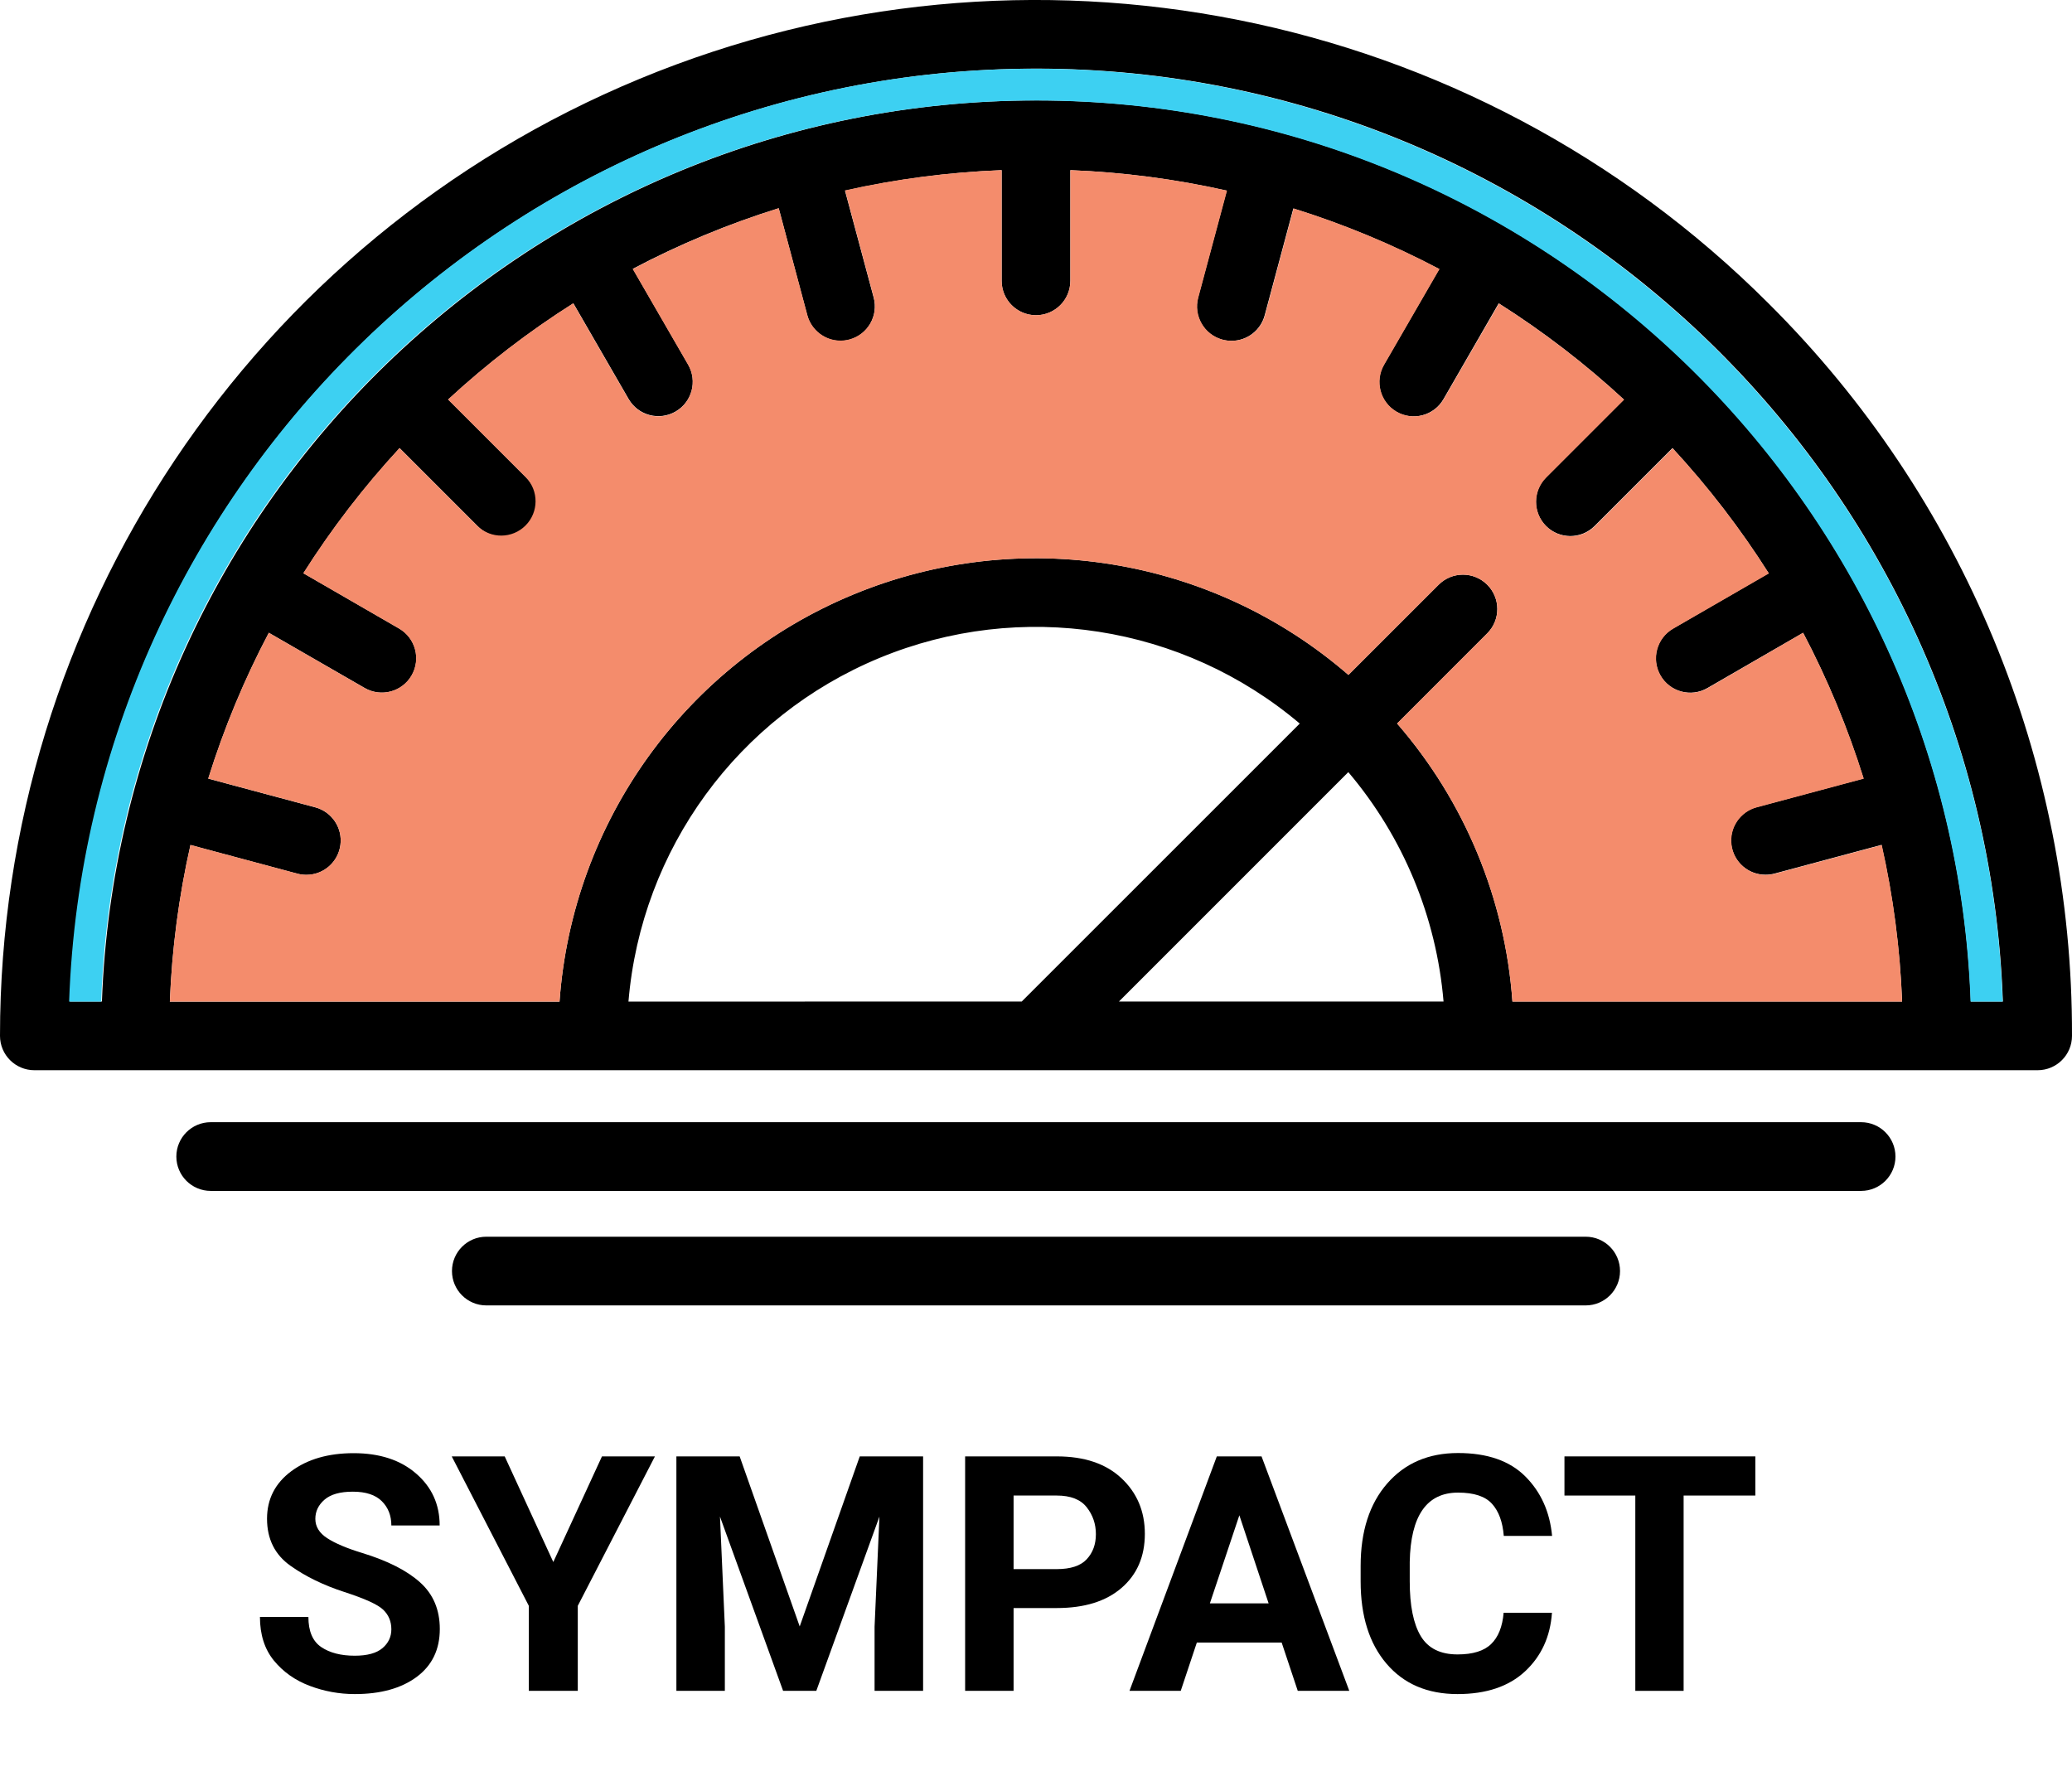
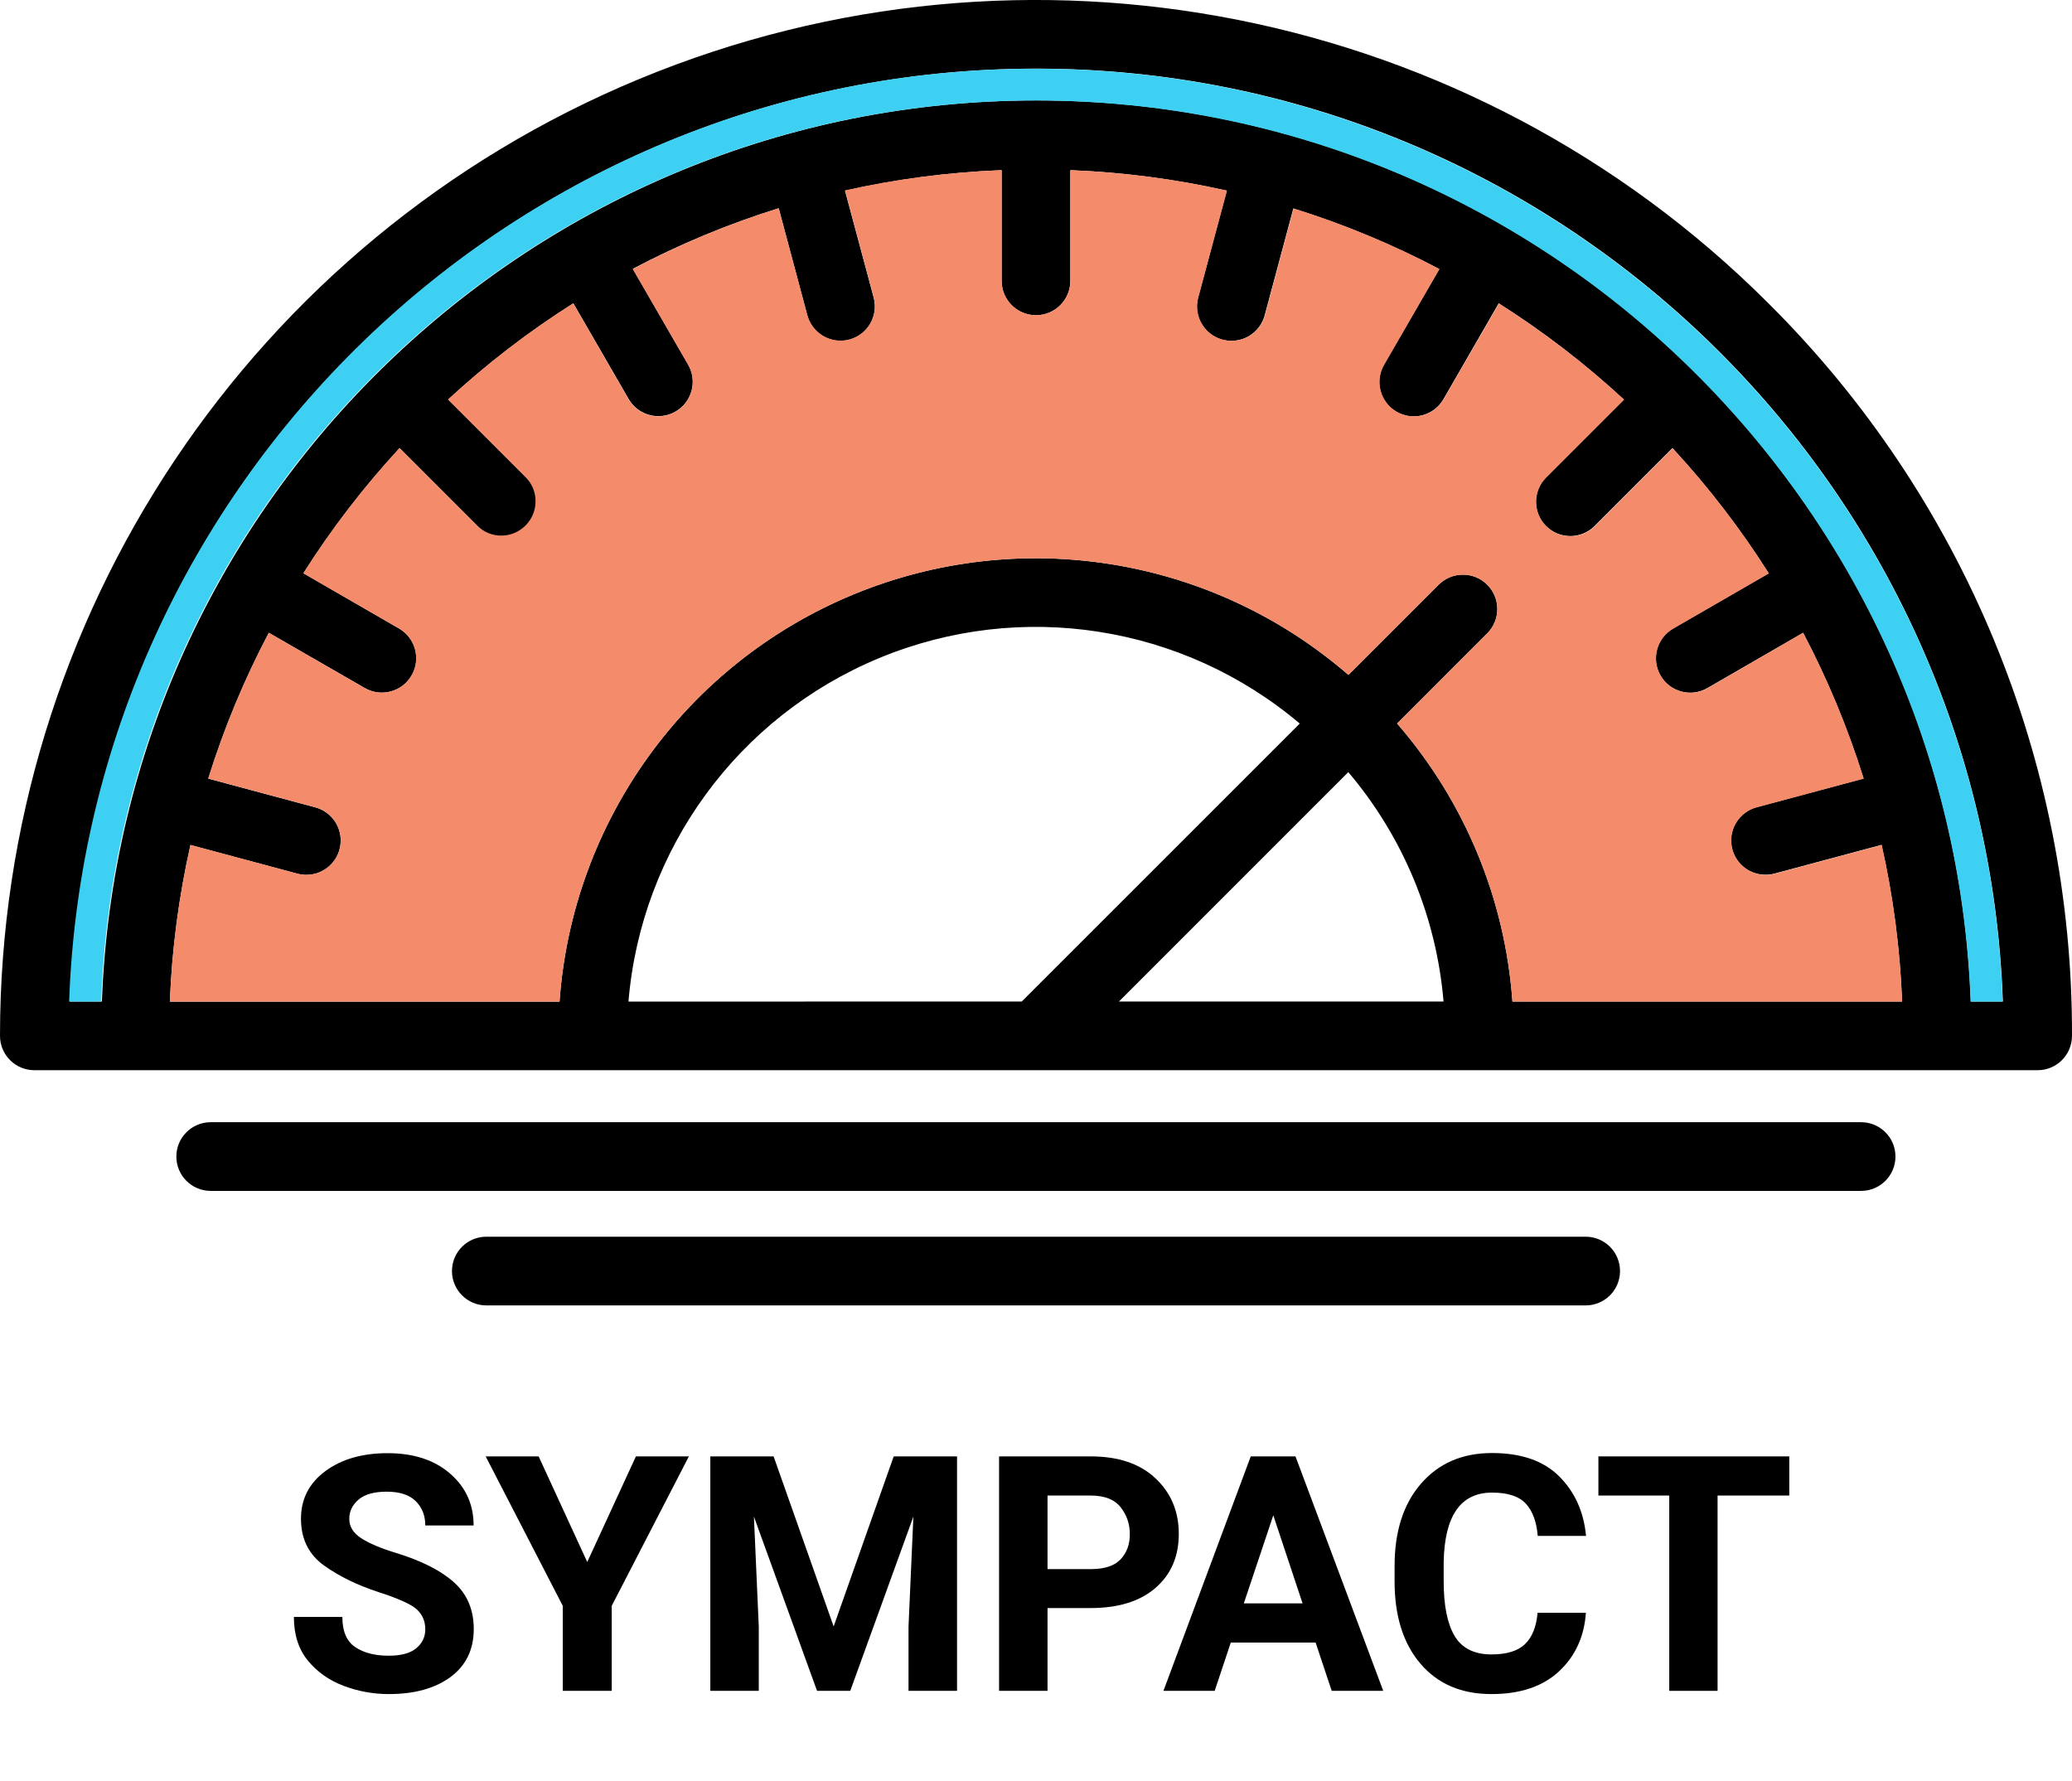
<svg xmlns="http://www.w3.org/2000/svg" id="Capa_1" data-name="Capa 1" viewBox="0 0 452.34 388.66">
  <defs>
    <style>.cls-1{fill:#3dd0f2;}.cls-2{fill:#f48c6c;}.cls-3{font-size:72px;font-family:Roboto-Bold, Roboto;font-weight:700;}.cls-4{letter-spacing:-0.09em;}.cls-5{letter-spacing:-0.01em;}.cls-6{letter-spacing:-0.01em;}.cls-7{letter-spacing:-0.03em;}</style>
  </defs>
  <path d="M452.34,265a7.5,7.5,0,0,1-7.5,7.5H7.5A7.5,7.5,0,0,1,0,265,226.17,226.17,0,0,1,386.09,105.09,224.7,224.7,0,0,1,452.34,265Zm-22.09-7.5h7c-4-113-97.1-203.67-211-203.67s-207.08,90.69-211,203.67h7c4-109.15,94-196.73,204.08-196.73S426.29,148.37,430.25,257.52Zm-100.07,0h85.07a188.82,188.82,0,0,0-4.49-34.2l-23.33,6.26a7.75,7.75,0,0,1-2,.26,7.5,7.5,0,0,1-1.94-14.75l23.34-6.26A189.66,189.66,0,0,0,393.64,177l-20.9,12.07a7.5,7.5,0,0,1-7.5-13L386.12,164a190.66,190.66,0,0,0-21-27.32l-17,17a7.5,7.5,0,1,1-10.61-10.61l17-17a190.49,190.49,0,0,0-27.32-21L315.12,126a7.5,7.5,0,0,1-13-7.51l12.08-20.9a189.28,189.28,0,0,0-31.85-13.23l-6.26,23.34a7.51,7.51,0,0,1-7.24,5.56,7.75,7.75,0,0,1-2-.26,7.5,7.5,0,0,1-5.3-9.19l6.26-23.34A188.81,188.81,0,0,0,233.67,76v24.17a7.5,7.5,0,0,1-15,0V76a188.81,188.81,0,0,0-34.2,4.47l6.26,23.34a7.5,7.5,0,0,1-5.3,9.19,7.75,7.75,0,0,1-1.95.26,7.51,7.51,0,0,1-7.24-5.56L170,84.31a187.64,187.64,0,0,0-31.85,13.23l12.08,20.9a7.5,7.5,0,1,1-13,7.51l-12.06-20.88a189.86,189.86,0,0,0-27.33,21l17,17a7.5,7.5,0,1,1-10.6,10.61l-17-17a191.11,191.11,0,0,0-21,27.32l20.88,12.06a7.5,7.5,0,0,1-7.49,13L58.69,177a188.35,188.35,0,0,0-13.23,31.84l23.34,6.26a7.5,7.5,0,0,1-1.94,14.75,7.75,7.75,0,0,1-1.95-.26l-23.33-6.26a188.83,188.83,0,0,0-4.5,34.2h85.07A104.23,104.23,0,0,1,294.38,186.2l19.69-19.69a7.5,7.5,0,0,1,10.61,10.61L305,196.81A103.84,103.84,0,0,1,330.18,257.52Zm-85.9,0h70.86a89,89,0,0,0-20.79-50.08Zm-21.22,0,60.69-60.68A89.23,89.23,0,0,0,137.2,257.52Z" transform="translate(0 -38.85)" />
  <path class="cls-1" d="M437.2,257.52h-7c-4-109.15-94-196.73-204.08-196.73S26,148.37,22.09,257.52h-7c4-113,97.11-203.67,211-203.67S433.24,144.54,437.2,257.52Z" transform="translate(0 -38.85)" />
  <path class="cls-2" d="M415.25,257.52H330.18A103.84,103.84,0,0,0,305,196.81l19.69-19.69a7.5,7.5,0,0,0-10.61-10.61L294.38,186.2a104.23,104.23,0,0,0-172.23,71.32H37.08a188.83,188.83,0,0,1,4.5-34.2l23.33,6.26a7.75,7.75,0,0,0,1.95.26,7.5,7.5,0,0,0,1.94-14.75l-23.34-6.26A188.35,188.35,0,0,1,58.69,177L79.6,189.06a7.5,7.5,0,0,0,7.49-13L66.21,164a191.11,191.11,0,0,1,21-27.32l17,17a7.5,7.5,0,0,0,10.6-10.61l-17-17a189.86,189.86,0,0,1,27.33-21L137.22,126a7.5,7.5,0,0,0,13-7.51l-12.08-20.9A187.64,187.64,0,0,1,170,84.31l6.26,23.34a7.51,7.51,0,0,0,7.24,5.56,7.75,7.75,0,0,0,1.95-.26,7.5,7.5,0,0,0,5.3-9.19l-6.26-23.34A188.81,188.81,0,0,1,218.67,76v24.17a7.5,7.5,0,0,0,15,0V76a188.81,188.81,0,0,1,34.2,4.47l-6.26,23.34a7.5,7.5,0,0,0,5.3,9.19,7.75,7.75,0,0,0,2,.26,7.51,7.51,0,0,0,7.24-5.56l6.26-23.34a189.28,189.28,0,0,1,31.85,13.23l-12.08,20.9a7.5,7.5,0,1,0,13,7.51l12.06-20.88a190.49,190.49,0,0,1,27.32,21l-17,17a7.5,7.5,0,1,0,10.61,10.61l17-17a190.66,190.66,0,0,1,21,27.32l-20.88,12.05a7.5,7.5,0,0,0,7.5,13L393.64,177a189.66,189.66,0,0,1,13.24,31.85l-23.34,6.26a7.5,7.5,0,0,0,1.94,14.75,7.75,7.75,0,0,0,2-.26l23.33-6.26A188.82,188.82,0,0,1,415.25,257.52Z" transform="translate(0 -38.85)" />
  <path d="M406.3,283.85a7.5,7.5,0,1,1,0,15H46a7.5,7.5,0,0,1,0-15Z" transform="translate(0 -38.85)" />
  <path d="M346.17,308.85a7.5,7.5,0,0,1,0,15h-240a7.5,7.5,0,1,1,0-15Z" transform="translate(0 -38.85)" />
-   <text class="cls-3" transform="translate(54.28 369.15)">SYM<tspan class="cls-4" x="151.84" y="0">P</tspan>
+   <text class="cls-3" transform="translate(61.69 369.15)">SYM<tspan class="cls-4" x="151.84" y="0">P</tspan>
    <tspan class="cls-5" x="192.02" y="0">A</tspan>
    <tspan class="cls-6" x="239.73" y="0">C</tspan>
    <tspan class="cls-7" x="285.82" y="0">T</tspan>
  </text>
</svg>
